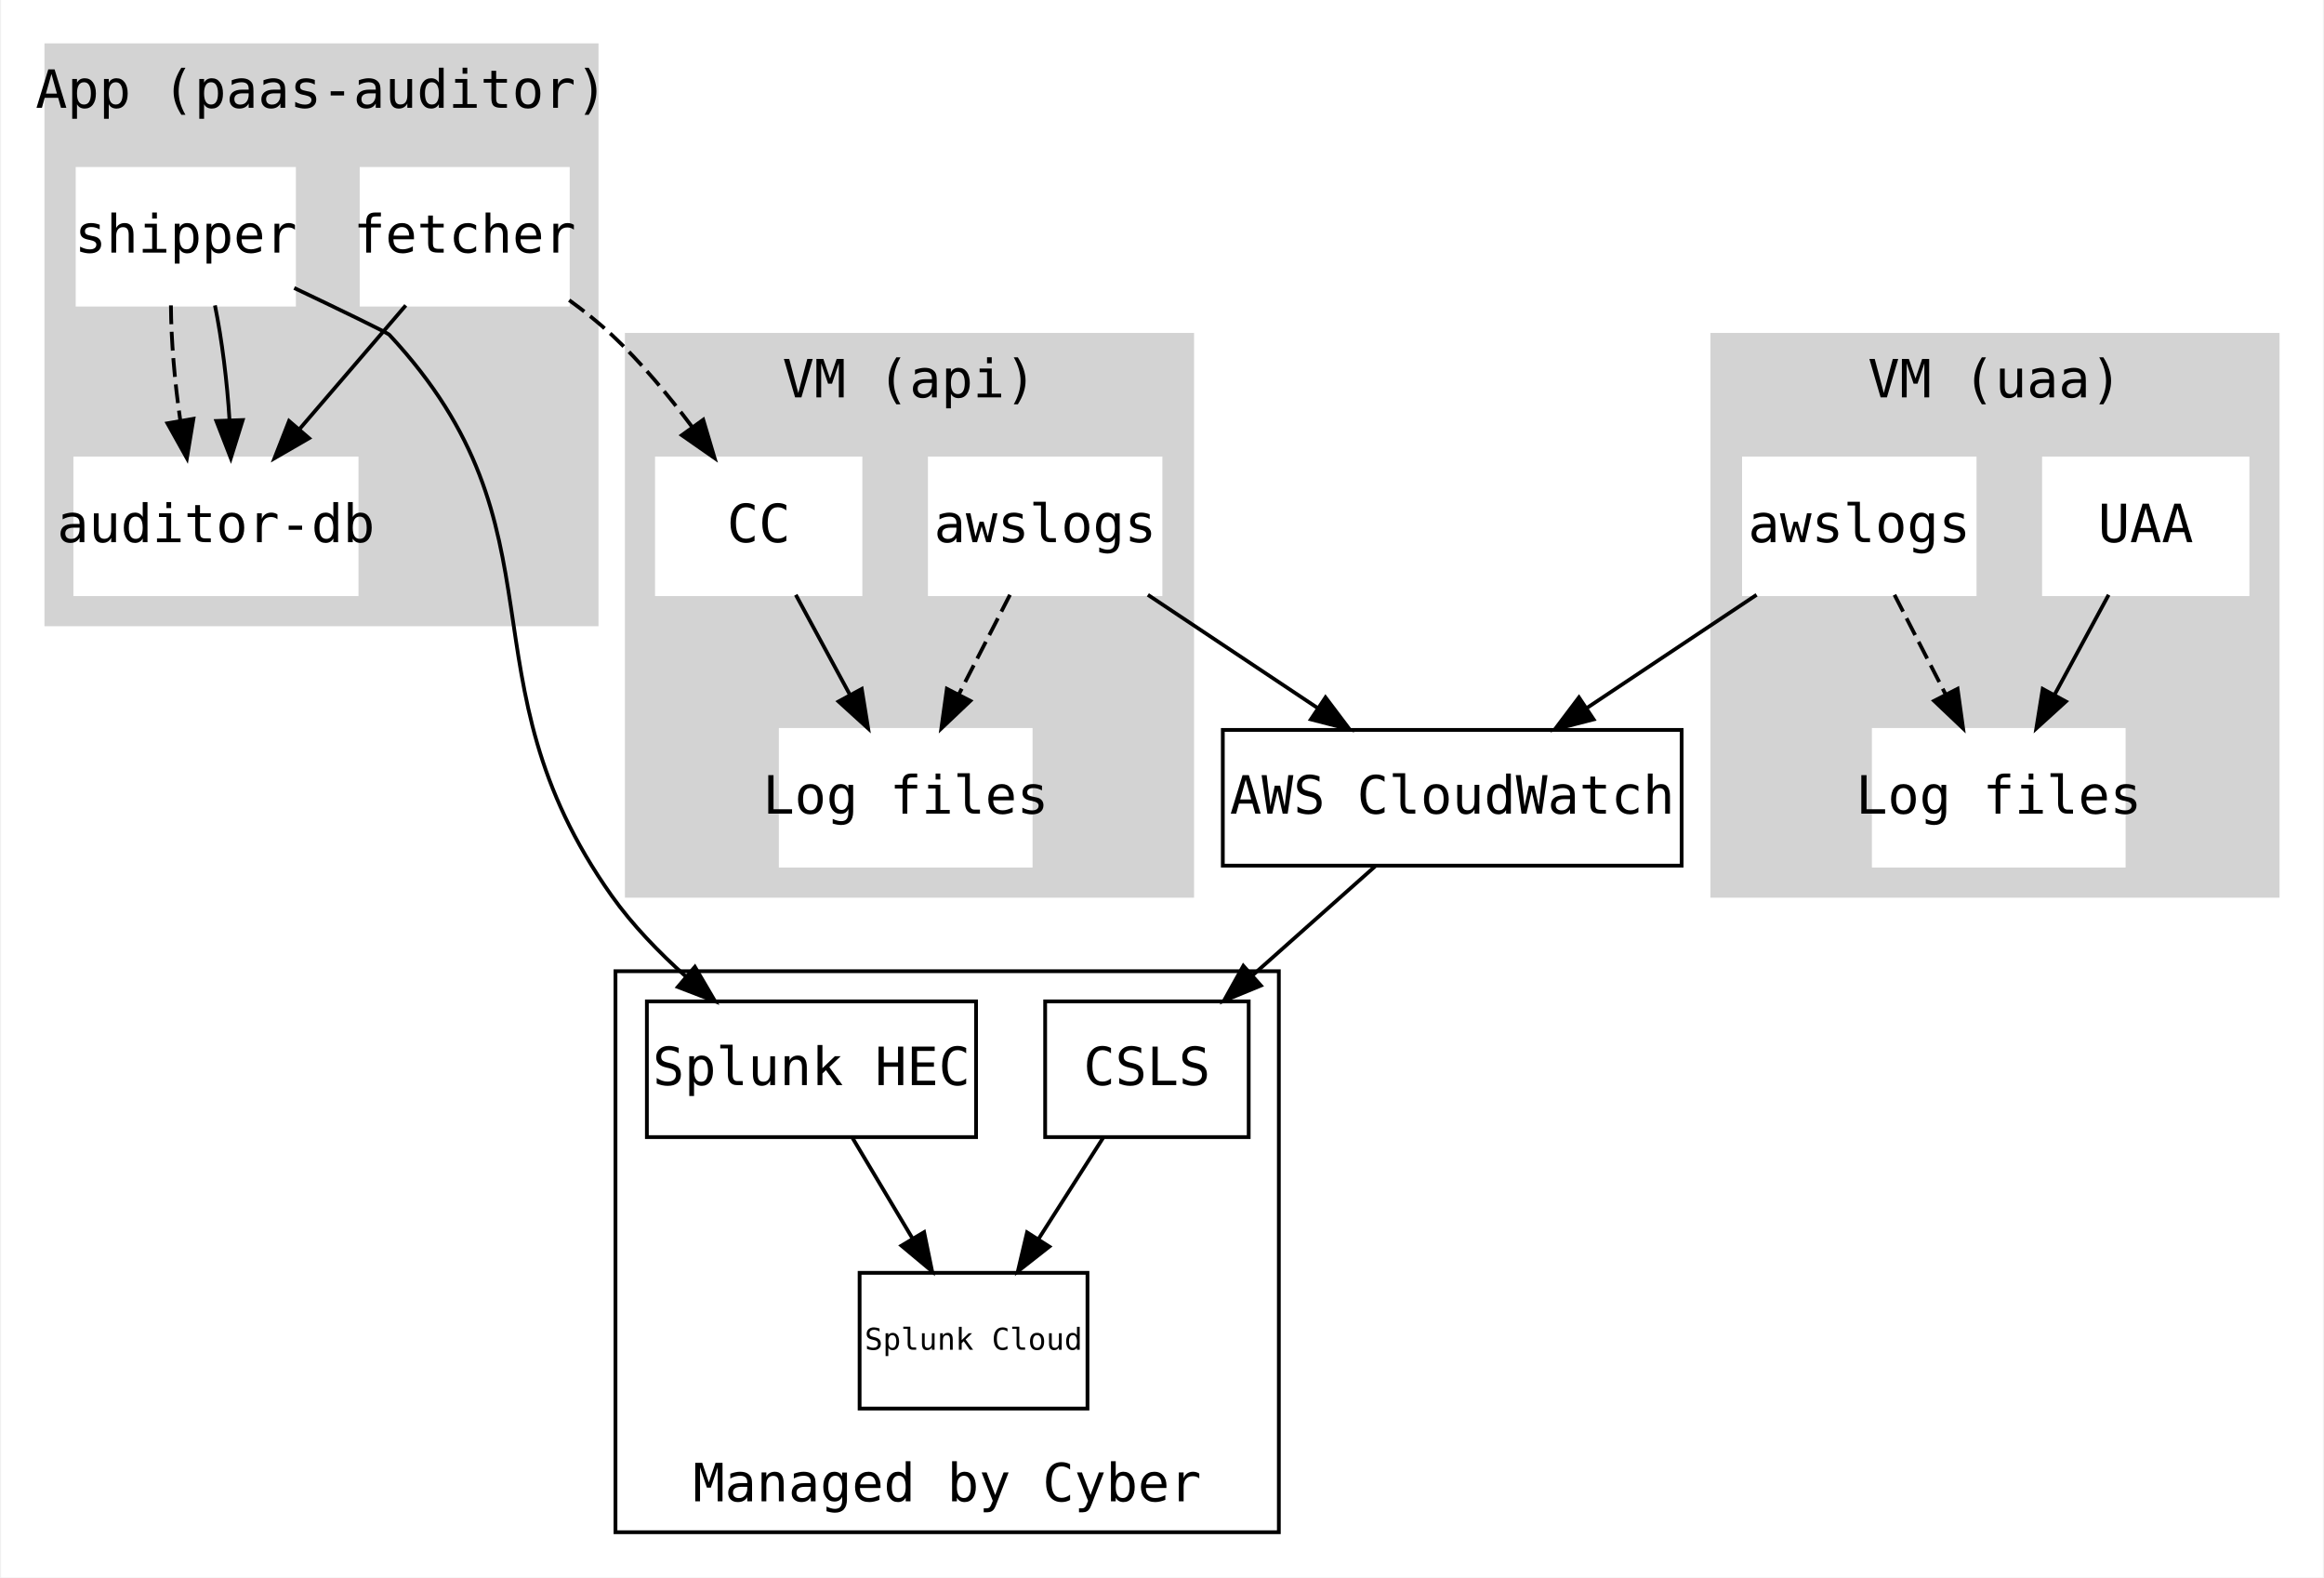
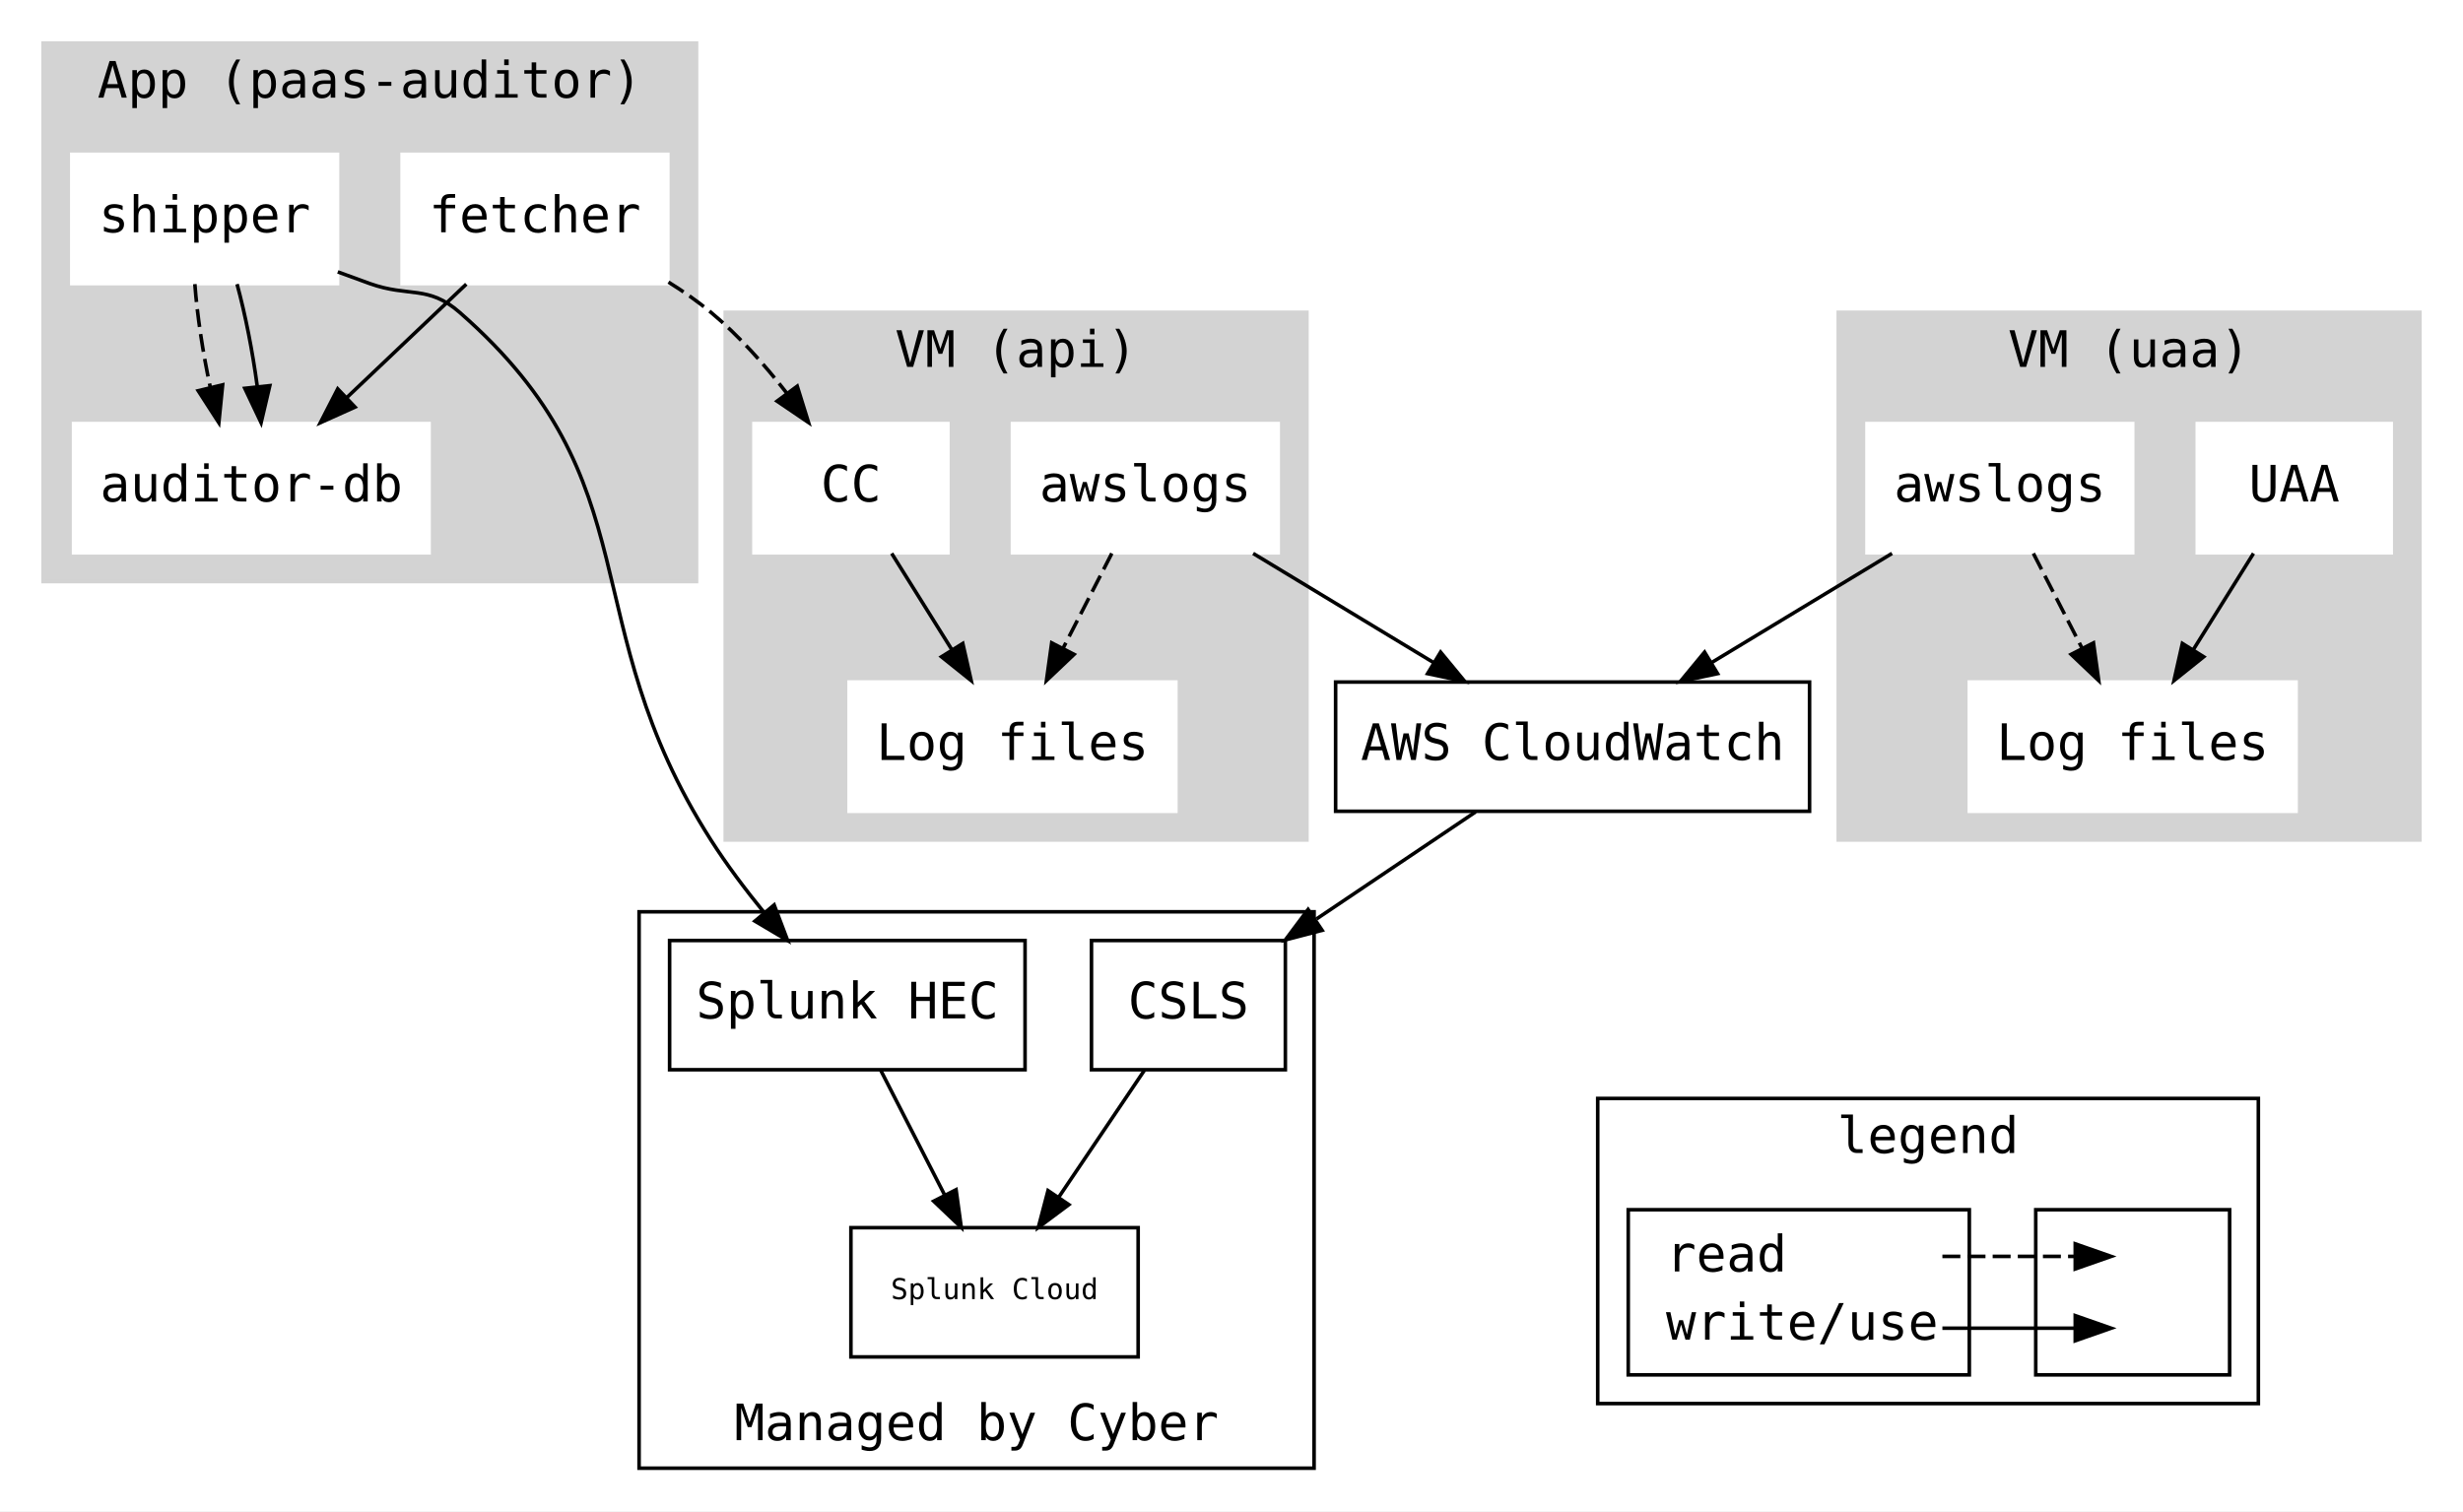
- <svg xmlns="http://www.w3.org/2000/svg" width="616pt" height="418pt" viewBox="0.00 0.00 616.00 418.40">
-   <g id="graph0" class="graph" transform="scale(1 1) rotate(0) translate(4 414.4)">
-     <polygon fill="#ffffff" stroke="transparent" points="-4,4 -4,-414.4 612,-414.4 612,4 -4,4" />
+ <svg xmlns="http://www.w3.org/2000/svg" width="686pt" height="421pt" viewBox="0.00 0.00 686.00 421.00">
+   <g id="graph0" class="graph" transform="scale(1 1) rotate(0) translate(4 417)">
+     <polygon fill="#ffffff" stroke="transparent" points="-4,4 -4,-417 682,-417 682,4 -4,4" />
    <g id="clust1" class="cluster">
-       <polygon fill="#d3d3d3" stroke="#d3d3d3" points="8,-248.8 8,-402.4 154,-402.4 154,-248.8 8,-248.8" />
-       <text text-anchor="middle" x="81" y="-385.8" font-family="monospace" font-size="14.00" fill="#000000">App (paas-auditor)</text>
+       <polygon fill="#d3d3d3" stroke="#d3d3d3" points="8,-255 8,-405 190,-405 190,-255 8,-255" />
+       <text text-anchor="middle" x="99" y="-389.8" font-family="monospace" font-size="14.00" fill="#000000">App (paas-auditor)</text>
    </g>
    <g id="clust2" class="cluster">
-       <polygon fill="#d3d3d3" stroke="#d3d3d3" points="162,-176.8 162,-325.6 312,-325.6 312,-176.8 162,-176.8" />
-       <text text-anchor="middle" x="237" y="-309" font-family="monospace" font-size="14.00" fill="#000000">VM (api)</text>
+       <polygon fill="#d3d3d3" stroke="#d3d3d3" points="198,-183 198,-330 360,-330 360,-183 198,-183" />
+       <text text-anchor="middle" x="279" y="-314.8" font-family="monospace" font-size="14.00" fill="#000000">VM (api)</text>
    </g>
    <g id="clust3" class="cluster">
-       <polygon fill="#d3d3d3" stroke="#d3d3d3" points="450,-176.8 450,-325.6 600,-325.6 600,-176.8 450,-176.8" />
-       <text text-anchor="middle" x="525" y="-309" font-family="monospace" font-size="14.00" fill="#000000">VM (uaa)</text>
+       <polygon fill="#d3d3d3" stroke="#d3d3d3" points="508,-183 508,-330 670,-330 670,-183 508,-183" />
+       <text text-anchor="middle" x="589" y="-314.8" font-family="monospace" font-size="14.00" fill="#000000">VM (uaa)</text>
    </g>
    <g id="clust4" class="cluster">
-       <polygon fill="none" stroke="#000000" points="159,-8 159,-156.8 335,-156.8 335,-8 159,-8" />
-       <text text-anchor="middle" x="247" y="-16.2" font-family="monospace" font-size="14.00" fill="#000000">Managed by Cyber</text>
+       <polygon fill="none" stroke="#000000" points="174,-8 174,-163 362,-163 362,-8 174,-8" />
+       <text text-anchor="middle" x="268" y="-15.8" font-family="monospace" font-size="14.00" fill="#000000">Managed by Cyber</text>
+     </g>
+     <g id="clust5" class="cluster">
+       <polygon fill="none" stroke="#000000" points="441,-26 441,-111 625,-111 625,-26 441,-26" />
+       <text text-anchor="middle" x="533" y="-95.8" font-family="monospace" font-size="14.00" fill="#000000">legend</text>
    </g>
    <g id="node1" class="node">
-       <polygon fill="#ffffff" stroke="#ffffff" points="73.711,-369.6 16.289,-369.6 16.289,-333.6 73.711,-333.6 73.711,-369.6" />
-       <text text-anchor="middle" x="45" y="-347.4" font-family="monospace" font-size="14.00" fill="#000000">shipper</text>
+       <polygon fill="#ffffff" stroke="#ffffff" points="90,-374 16,-374 16,-338 90,-338 90,-374" />
+       <text text-anchor="middle" x="53" y="-352.3" font-family="monospace" font-size="14.00" fill="#000000">shipper</text>
    </g>
    <g id="node3" class="node">
-       <polygon fill="#ffffff" stroke="#ffffff" points="90.318,-292.8 15.682,-292.8 15.682,-256.8 90.318,-256.8 90.318,-292.8" />
-       <text text-anchor="middle" x="53" y="-270.6" font-family="monospace" font-size="14.00" fill="#000000">auditor-db</text>
+       <polygon fill="#ffffff" stroke="#ffffff" points="115.5,-299 16.5,-299 16.5,-263 115.5,-263 115.5,-299" />
+       <text text-anchor="middle" x="66" y="-277.3" font-family="monospace" font-size="14.00" fill="#000000">auditor-db</text>
    </g>
    <g id="edge1" class="edge">
-       <path fill="none" stroke="#000000" stroke-dasharray="5,2" d="M41.056,-333.399C41.099,-324.313 42.034,-313.118 43.535,-302.955" />
-       <polygon fill="#000000" stroke="#000000" points="47.024,-303.322 45.291,-292.87 40.128,-302.122 47.024,-303.322" />
+       <path fill="none" stroke="#000000" stroke-dasharray="5,2" d="M50.269,-337.845C50.907,-329.249 52.493,-318.785 54.552,-309.19" />
+       <polygon fill="#000000" stroke="#000000" points="58.008,-309.79 56.95,-299.248 51.203,-308.149 58.008,-309.79" />
    </g>
    <g id="edge2" class="edge">
-       <path fill="none" stroke="#000000" d="M52.736,-333.399C54.586,-324.313 55.983,-313.118 56.599,-302.955" />
-       <polygon fill="#000000" stroke="#000000" points="60.1,-302.984 56.945,-292.87 53.104,-302.744 60.1,-302.984" />
+       <path fill="none" stroke="#000000" d="M62.025,-337.845C64.342,-329.34 66.365,-319.008 67.635,-309.496" />
+       <polygon fill="#000000" stroke="#000000" points="71.147,-309.562 68.724,-299.248 64.186,-308.822 71.147,-309.562" />
    </g>
    <g id="node10" class="node">
-       <polygon fill="none" stroke="#000000" points="254.669,-148.8 167.331,-148.8 167.331,-112.8 254.669,-112.8 254.669,-148.8" />
-       <text text-anchor="middle" x="211" y="-126.6" font-family="monospace" font-size="14.00" fill="#000000">Splunk HEC</text>
+       <polygon fill="none" stroke="#000000" points="281.5,-155 182.5,-155 182.5,-119 281.5,-119 281.5,-155" />
+       <text text-anchor="middle" x="232" y="-133.3" font-family="monospace" font-size="14.00" fill="#000000">Splunk HEC</text>
+     </g>
+     <g id="edge11" class="edge">
+       <path fill="none" stroke="#000000" d="M90.081,-341.257C93.09,-340.132 96.091,-339.034 99,-338 109.993,-334.095 115.214,-337.675 124,-330 178.496,-282.392 155.107,-244.022 194,-183 198.384,-176.121 203.667,-169.121 208.881,-162.726" />
+       <polygon fill="#000000" stroke="#000000" points="211.618,-164.91 215.375,-155.003 206.26,-160.404 211.618,-164.91" />
+     </g>
+     <g id="node2" class="node">
+       <polygon fill="#ffffff" stroke="#ffffff" points="182,-374 108,-374 108,-338 182,-338 182,-374" />
+       <text text-anchor="middle" x="145" y="-352.3" font-family="monospace" font-size="14.00" fill="#000000">fetcher</text>
+     </g>
+     <g id="edge3" class="edge">
+       <path fill="none" stroke="#000000" d="M125.876,-337.845C115.859,-328.334 103.433,-316.538 92.502,-306.16" />
+       <polygon fill="#000000" stroke="#000000" points="94.883,-303.595 85.221,-299.248 90.064,-308.672 94.883,-303.595" />
+     </g>
+     <g id="node4" class="node">
+       <polygon fill="#ffffff" stroke="#ffffff" points="260,-299 206,-299 206,-263 260,-263 260,-299" />
+       <text text-anchor="middle" x="233" y="-277.3" font-family="monospace" font-size="14.00" fill="#000000">CC</text>
+     </g>
+     <g id="edge10" class="edge">
+       <path fill="none" stroke="#000000" stroke-dasharray="5,2" d="M182.182,-338.408C186.335,-335.829 190.37,-333.015 194,-330 201.739,-323.571 208.978,-315.388 215.069,-307.559" />
+       <polygon fill="#000000" stroke="#000000" points="218.047,-309.418 221.195,-299.302 212.426,-305.247 218.047,-309.418" />
+     </g>
+     <g id="node6" class="node">
+       <polygon fill="#ffffff" stroke="#ffffff" points="323.5,-227 232.5,-227 232.5,-191 323.5,-191 323.5,-227" />
+       <text text-anchor="middle" x="278" y="-205.3" font-family="monospace" font-size="14.00" fill="#000000">Log files</text>
+     </g>
+     <g id="edge5" class="edge">
+       <path fill="none" stroke="#000000" d="M244.355,-262.831C249.433,-254.708 255.523,-244.964 261.118,-236.012" />
+       <polygon fill="#000000" stroke="#000000" points="264.16,-237.748 266.492,-227.413 258.224,-234.038 264.16,-237.748" />
+     </g>
+     <g id="node5" class="node">
+       <polygon fill="#ffffff" stroke="#ffffff" points="352,-299 278,-299 278,-263 352,-263 352,-299" />
+       <text text-anchor="middle" x="315" y="-277.3" font-family="monospace" font-size="14.00" fill="#000000">awslogs</text>
+     </g>
+     <g id="edge4" class="edge">
+       <path fill="none" stroke="#000000" stroke-dasharray="5,2" d="M305.663,-262.831C301.576,-254.877 296.69,-245.369 292.169,-236.572" />
+       <polygon fill="#000000" stroke="#000000" points="295.146,-234.708 287.462,-227.413 288.92,-237.907 295.146,-234.708" />
+     </g>
+     <g id="node15" class="node">
+       <polygon fill="none" stroke="#000000" points="500,-227 368,-227 368,-191 500,-191 500,-227" />
+       <text text-anchor="middle" x="434" y="-205.3" font-family="monospace" font-size="14.00" fill="#000000">AWS CloudWatch</text>
+     </g>
+     <g id="edge15" class="edge">
+       <path fill="none" stroke="#000000" d="M345.029,-262.831C360.25,-253.622 378.913,-242.33 395.208,-232.471" />
+       <polygon fill="#000000" stroke="#000000" points="397.237,-235.334 403.981,-227.163 393.613,-229.345 397.237,-235.334" />
+     </g>
+     <g id="node7" class="node">
+       <polygon fill="#ffffff" stroke="#ffffff" points="662,-299 608,-299 608,-263 662,-263 662,-299" />
+       <text text-anchor="middle" x="635" y="-277.3" font-family="monospace" font-size="14.00" fill="#000000">UAA</text>
+     </g>
+     <g id="node9" class="node">
+       <polygon fill="#ffffff" stroke="#ffffff" points="635.5,-227 544.5,-227 544.5,-191 635.5,-191 635.5,-227" />
+       <text text-anchor="middle" x="590" y="-205.3" font-family="monospace" font-size="14.00" fill="#000000">Log files</text>
+     </g>
+     <g id="edge7" class="edge">
+       <path fill="none" stroke="#000000" d="M623.645,-262.831C618.567,-254.708 612.477,-244.964 606.882,-236.012" />
+       <polygon fill="#000000" stroke="#000000" points="609.776,-234.038 601.508,-227.413 603.84,-237.748 609.776,-234.038" />
+     </g>
+     <g id="node8" class="node">
+       <polygon fill="#ffffff" stroke="#ffffff" points="590,-299 516,-299 516,-263 590,-263 590,-299" />
+       <text text-anchor="middle" x="553" y="-277.3" font-family="monospace" font-size="14.00" fill="#000000">awslogs</text>
+     </g>
+     <g id="edge6" class="edge">
+       <path fill="none" stroke="#000000" stroke-dasharray="5,2" d="M562.337,-262.831C566.424,-254.877 571.31,-245.369 575.831,-236.572" />
+       <polygon fill="#000000" stroke="#000000" points="579.08,-237.907 580.538,-227.413 572.854,-234.708 579.08,-237.907" />
+     </g>
+     <g id="edge16" class="edge">
+       <path fill="none" stroke="#000000" d="M522.971,-262.831C507.75,-253.622 489.087,-242.33 472.792,-232.471" />
+       <polygon fill="#000000" stroke="#000000" points="474.387,-229.345 464.019,-227.163 470.763,-235.334 474.387,-229.345" />
+     </g>
+     <g id="node13" class="node">
+       <polygon fill="none" stroke="#000000" points="617,-80 563,-80 563,-34 617,-34 617,-80" />
+       <text text-anchor="start" x="586" y="-62.8" font-family="monospace" font-size="14.00" fill="#000000"> </text>
+       <text text-anchor="start" x="586" y="-43.8" font-family="monospace" font-size="14.00" fill="#000000"> </text>
+     </g>
+     <g id="node12" class="node">
+       <polygon fill="none" stroke="#000000" points="313,-75 233,-75 233,-39 313,-39 313,-75" />
+       <text text-anchor="middle" x="273" y="-55.1" font-family="monospace" font-size="8.00" fill="#000000">Splunk Cloud</text>
+     </g>
+     <g id="edge12" class="edge">
+       <path fill="none" stroke="#000000" d="M241.304,-118.847C246.546,-108.618 253.197,-95.641 259.051,-84.217" />
+       <polygon fill="#000000" stroke="#000000" points="262.287,-85.577 263.733,-75.081 256.058,-82.384 262.287,-85.577" />
+     </g>
+     <g id="node11" class="node">
+       <polygon fill="none" stroke="#000000" points="354,-155 300,-155 300,-119 354,-119 354,-155" />
+       <text text-anchor="middle" x="327" y="-133.3" font-family="monospace" font-size="14.00" fill="#000000">CSLS</text>
+     </g>
+     <g id="edge13" class="edge">
+       <path fill="none" stroke="#000000" d="M314.747,-118.847C307.704,-108.414 298.731,-95.12 290.91,-83.534" />
+       <polygon fill="#000000" stroke="#000000" points="293.701,-81.412 285.205,-75.081 287.899,-85.328 293.701,-81.412" />
+     </g>
+     <g id="node14" class="node">
+       <polygon fill="none" stroke="#000000" points="544.5,-80 449.5,-80 449.5,-34 544.5,-34 544.5,-80" />
+       <text text-anchor="start" x="460" y="-62.8" font-family="monospace" font-size="14.00" fill="#000000">read</text>
+       <text text-anchor="start" x="460" y="-43.8" font-family="monospace" font-size="14.00" fill="#000000">write/use</text>
+     </g>
+     <g id="edge8" class="edge">
+       <path fill="none" stroke="#000000" stroke-dasharray="5,2" d="M537,-67C553.972,-67 560.602,-67 573.696,-67" />
+       <polygon fill="#000000" stroke="#000000" points="574,-70.5 584,-67 574,-63.5 574,-70.5" />
    </g>
    <g id="edge9" class="edge">
-       <path fill="none" stroke="#000000" d="M73.765,-338.015C86.371,-332.016 98.464,-326.176 99,-325.6 147.482,-273.535 116.853,-234.836 158,-176.8 163.486,-169.063 170.536,-161.778 177.691,-155.386" />
-       <polygon fill="#000000" stroke="#000000" points="180.068,-157.959 185.429,-148.82 175.539,-152.621 180.068,-157.959" />
-     </g>
-     <g id="node2" class="node">
-       <polygon fill="#ffffff" stroke="#ffffff" points="146.356,-369.6 91.644,-369.6 91.644,-333.6 146.356,-333.6 146.356,-369.6" />
-       <text text-anchor="middle" x="119" y="-347.4" font-family="monospace" font-size="14.00" fill="#000000">fetcher</text>
-     </g>
-     <g id="edge3" class="edge">
-       <path fill="none" stroke="#000000" d="M103.359,-333.399C94.975,-323.644 84.501,-311.456 75.281,-300.726" />
-       <polygon fill="#000000" stroke="#000000" points="77.701,-298.173 68.529,-292.87 72.392,-302.735 77.701,-298.173" />
-     </g>
-     <g id="node4" class="node">
-       <polygon fill="#ffffff" stroke="#ffffff" points="224,-292.8 170,-292.8 170,-256.8 224,-256.8 224,-292.8" />
-       <text text-anchor="middle" x="197" y="-270.6" font-family="monospace" font-size="14.00" fill="#000000">CC</text>
-     </g>
-     <g id="edge8" class="edge">
-       <path fill="none" stroke="#000000" stroke-dasharray="5,2" d="M146.716,-334.785C150.666,-331.922 154.553,-328.824 158,-325.6 165.714,-318.384 173.074,-309.528 179.279,-301.243" />
-       <polygon fill="#000000" stroke="#000000" points="182.281,-303.065 185.295,-292.908 176.605,-298.968 182.281,-303.065" />
-     </g>
-     <g id="node6" class="node">
-       <polygon fill="#ffffff" stroke="#ffffff" points="269.154,-220.8 202.846,-220.8 202.846,-184.8 269.154,-184.8 269.154,-220.8" />
-       <text text-anchor="middle" x="236" y="-198.6" font-family="monospace" font-size="14.00" fill="#000000">Log files</text>
-     </g>
-     <g id="edge5" class="edge">
-       <path fill="none" stroke="#000000" d="M206.841,-256.631C211.196,-248.593 216.41,-238.967 221.217,-230.092" />
-       <polygon fill="#000000" stroke="#000000" points="224.341,-231.673 226.026,-221.213 218.186,-228.339 224.341,-231.673" />
-     </g>
-     <g id="node5" class="node">
-       <polygon fill="#ffffff" stroke="#ffffff" points="303.601,-292.8 242.399,-292.8 242.399,-256.8 303.601,-256.8 303.601,-292.8" />
-       <text text-anchor="middle" x="273" y="-270.6" font-family="monospace" font-size="14.00" fill="#000000">awslogs</text>
-     </g>
-     <g id="edge4" class="edge">
-       <path fill="none" stroke="#000000" stroke-dasharray="5,2" d="M263.663,-256.631C259.576,-248.677 254.69,-239.169 250.169,-230.372" />
-       <polygon fill="#000000" stroke="#000000" points="253.146,-228.508 245.462,-221.213 246.92,-231.707 253.146,-228.508" />
-     </g>
-     <g id="node13" class="node">
-       <polygon fill="none" stroke="#000000" points="441.866,-220.8 320.134,-220.8 320.134,-184.8 441.866,-184.8 441.866,-220.8" />
-       <text text-anchor="middle" x="381" y="-198.6" font-family="monospace" font-size="14.00" fill="#000000">AWS CloudWatch</text>
-     </g>
-     <g id="edge13" class="edge">
-       <path fill="none" stroke="#000000" d="M300.253,-256.631C313.939,-247.507 330.692,-236.339 345.383,-226.545" />
-       <polygon fill="#000000" stroke="#000000" points="347.377,-229.422 353.756,-220.963 343.494,-223.598 347.377,-229.422" />
-     </g>
-     <g id="node7" class="node">
-       <polygon fill="#ffffff" stroke="#ffffff" points="592,-292.8 538,-292.8 538,-256.8 592,-256.8 592,-292.8" />
-       <text text-anchor="middle" x="565" y="-270.6" font-family="monospace" font-size="14.00" fill="#000000">UAA</text>
-     </g>
-     <g id="node9" class="node">
-       <polygon fill="#ffffff" stroke="#ffffff" points="559.154,-220.8 492.846,-220.8 492.846,-184.8 559.154,-184.8 559.154,-220.8" />
-       <text text-anchor="middle" x="526" y="-198.6" font-family="monospace" font-size="14.00" fill="#000000">Log files</text>
-     </g>
-     <g id="edge7" class="edge">
-       <path fill="none" stroke="#000000" d="M555.159,-256.631C550.804,-248.593 545.59,-238.967 540.783,-230.092" />
-       <polygon fill="#000000" stroke="#000000" points="543.814,-228.339 535.974,-221.213 537.659,-231.673 543.814,-228.339" />
-     </g>
-     <g id="node8" class="node">
-       <polygon fill="#ffffff" stroke="#ffffff" points="519.601,-292.8 458.399,-292.8 458.399,-256.8 519.601,-256.8 519.601,-292.8" />
-       <text text-anchor="middle" x="489" y="-270.6" font-family="monospace" font-size="14.00" fill="#000000">awslogs</text>
-     </g>
-     <g id="edge6" class="edge">
-       <path fill="none" stroke="#000000" stroke-dasharray="5,2" d="M498.337,-256.631C502.424,-248.677 507.31,-239.169 511.831,-230.372" />
-       <polygon fill="#000000" stroke="#000000" points="515.08,-231.707 516.538,-221.213 508.854,-228.508 515.08,-231.707" />
+       <path fill="none" stroke="#000000" d="M537,-47C553.972,-47 560.602,-47 573.696,-47" />
+       <polygon fill="#000000" stroke="#000000" points="574,-50.5 584,-47 574,-43.5 574,-50.5" />
    </g>
    <g id="edge14" class="edge">
-       <path fill="none" stroke="#000000" d="M461.747,-256.631C448.061,-247.507 431.308,-236.339 416.617,-226.545" />
-       <polygon fill="#000000" stroke="#000000" points="418.506,-223.598 408.244,-220.963 414.623,-229.422 418.506,-223.598" />
-     </g>
-     <g id="node12" class="node">
-       <polygon fill="none" stroke="#000000" points="284.229,-76.8 223.771,-76.8 223.771,-40.8 284.229,-40.8 284.229,-76.8" />
-       <text text-anchor="middle" x="254" y="-56.4" font-family="monospace" font-size="8.00" fill="#000000">Splunk Cloud</text>
-     </g>
-     <g id="edge10" class="edge">
-       <path fill="none" stroke="#000000" d="M221.851,-112.631C226.702,-104.508 232.522,-94.764 237.868,-85.812" />
-       <polygon fill="#000000" stroke="#000000" points="240.881,-87.593 243.003,-77.213 234.871,-84.004 240.881,-87.593" />
-     </g>
-     <g id="node11" class="node">
-       <polygon fill="none" stroke="#000000" points="327,-148.8 273,-148.8 273,-112.8 327,-112.8 327,-148.8" />
-       <text text-anchor="middle" x="300" y="-126.6" font-family="monospace" font-size="14.00" fill="#000000">CSLS</text>
-     </g>
-     <g id="edge11" class="edge">
-       <path fill="none" stroke="#000000" d="M288.392,-112.631C283.202,-104.508 276.977,-94.764 271.257,-85.812" />
-       <polygon fill="#000000" stroke="#000000" points="274.097,-83.756 265.764,-77.213 268.199,-87.525 274.097,-83.756" />
-     </g>
-     <g id="edge12" class="edge">
-       <path fill="none" stroke="#000000" d="M360.56,-184.631C350.68,-175.849 338.668,-165.171 327.955,-155.649" />
-       <polygon fill="#000000" stroke="#000000" points="330.233,-152.991 320.433,-148.963 325.582,-158.222 330.233,-152.991" />
+       <path fill="none" stroke="#000000" d="M406.999,-190.831C393.567,-181.793 377.153,-170.748 362.696,-161.02" />
+       <polygon fill="#000000" stroke="#000000" points="364.243,-157.842 353.992,-155.163 360.335,-163.649 364.243,-157.842" />
    </g>
  </g>
</svg>
